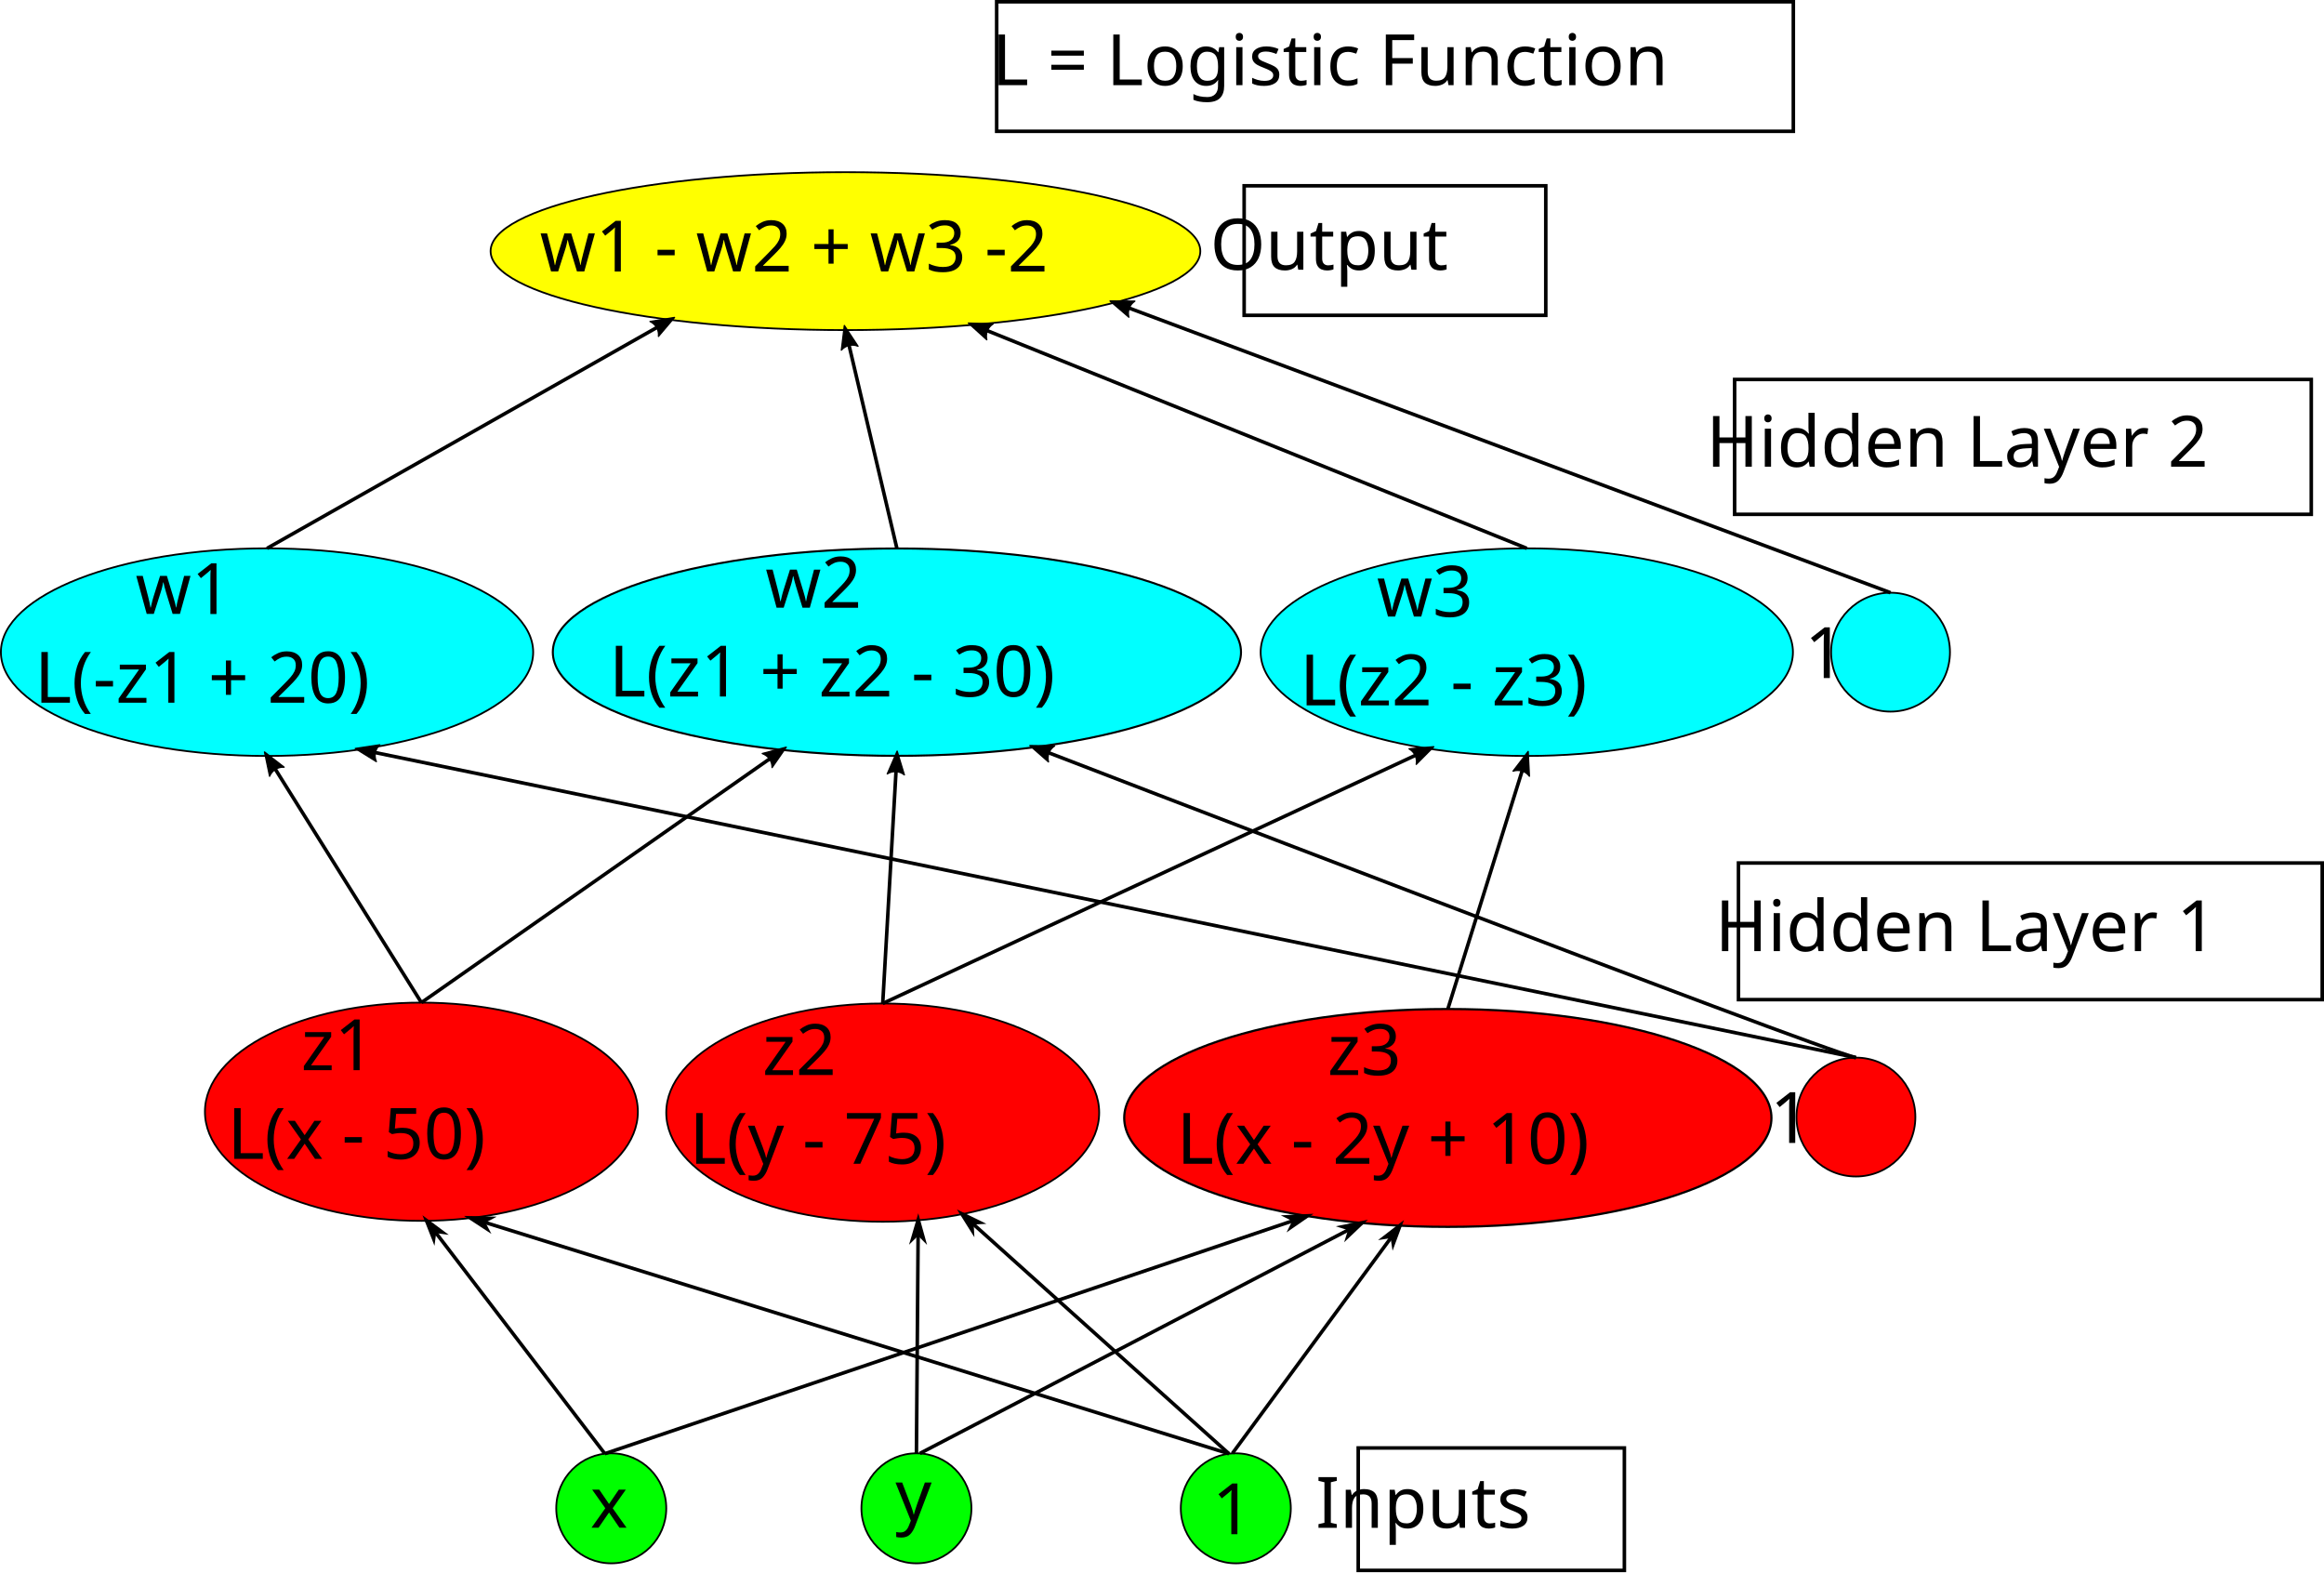
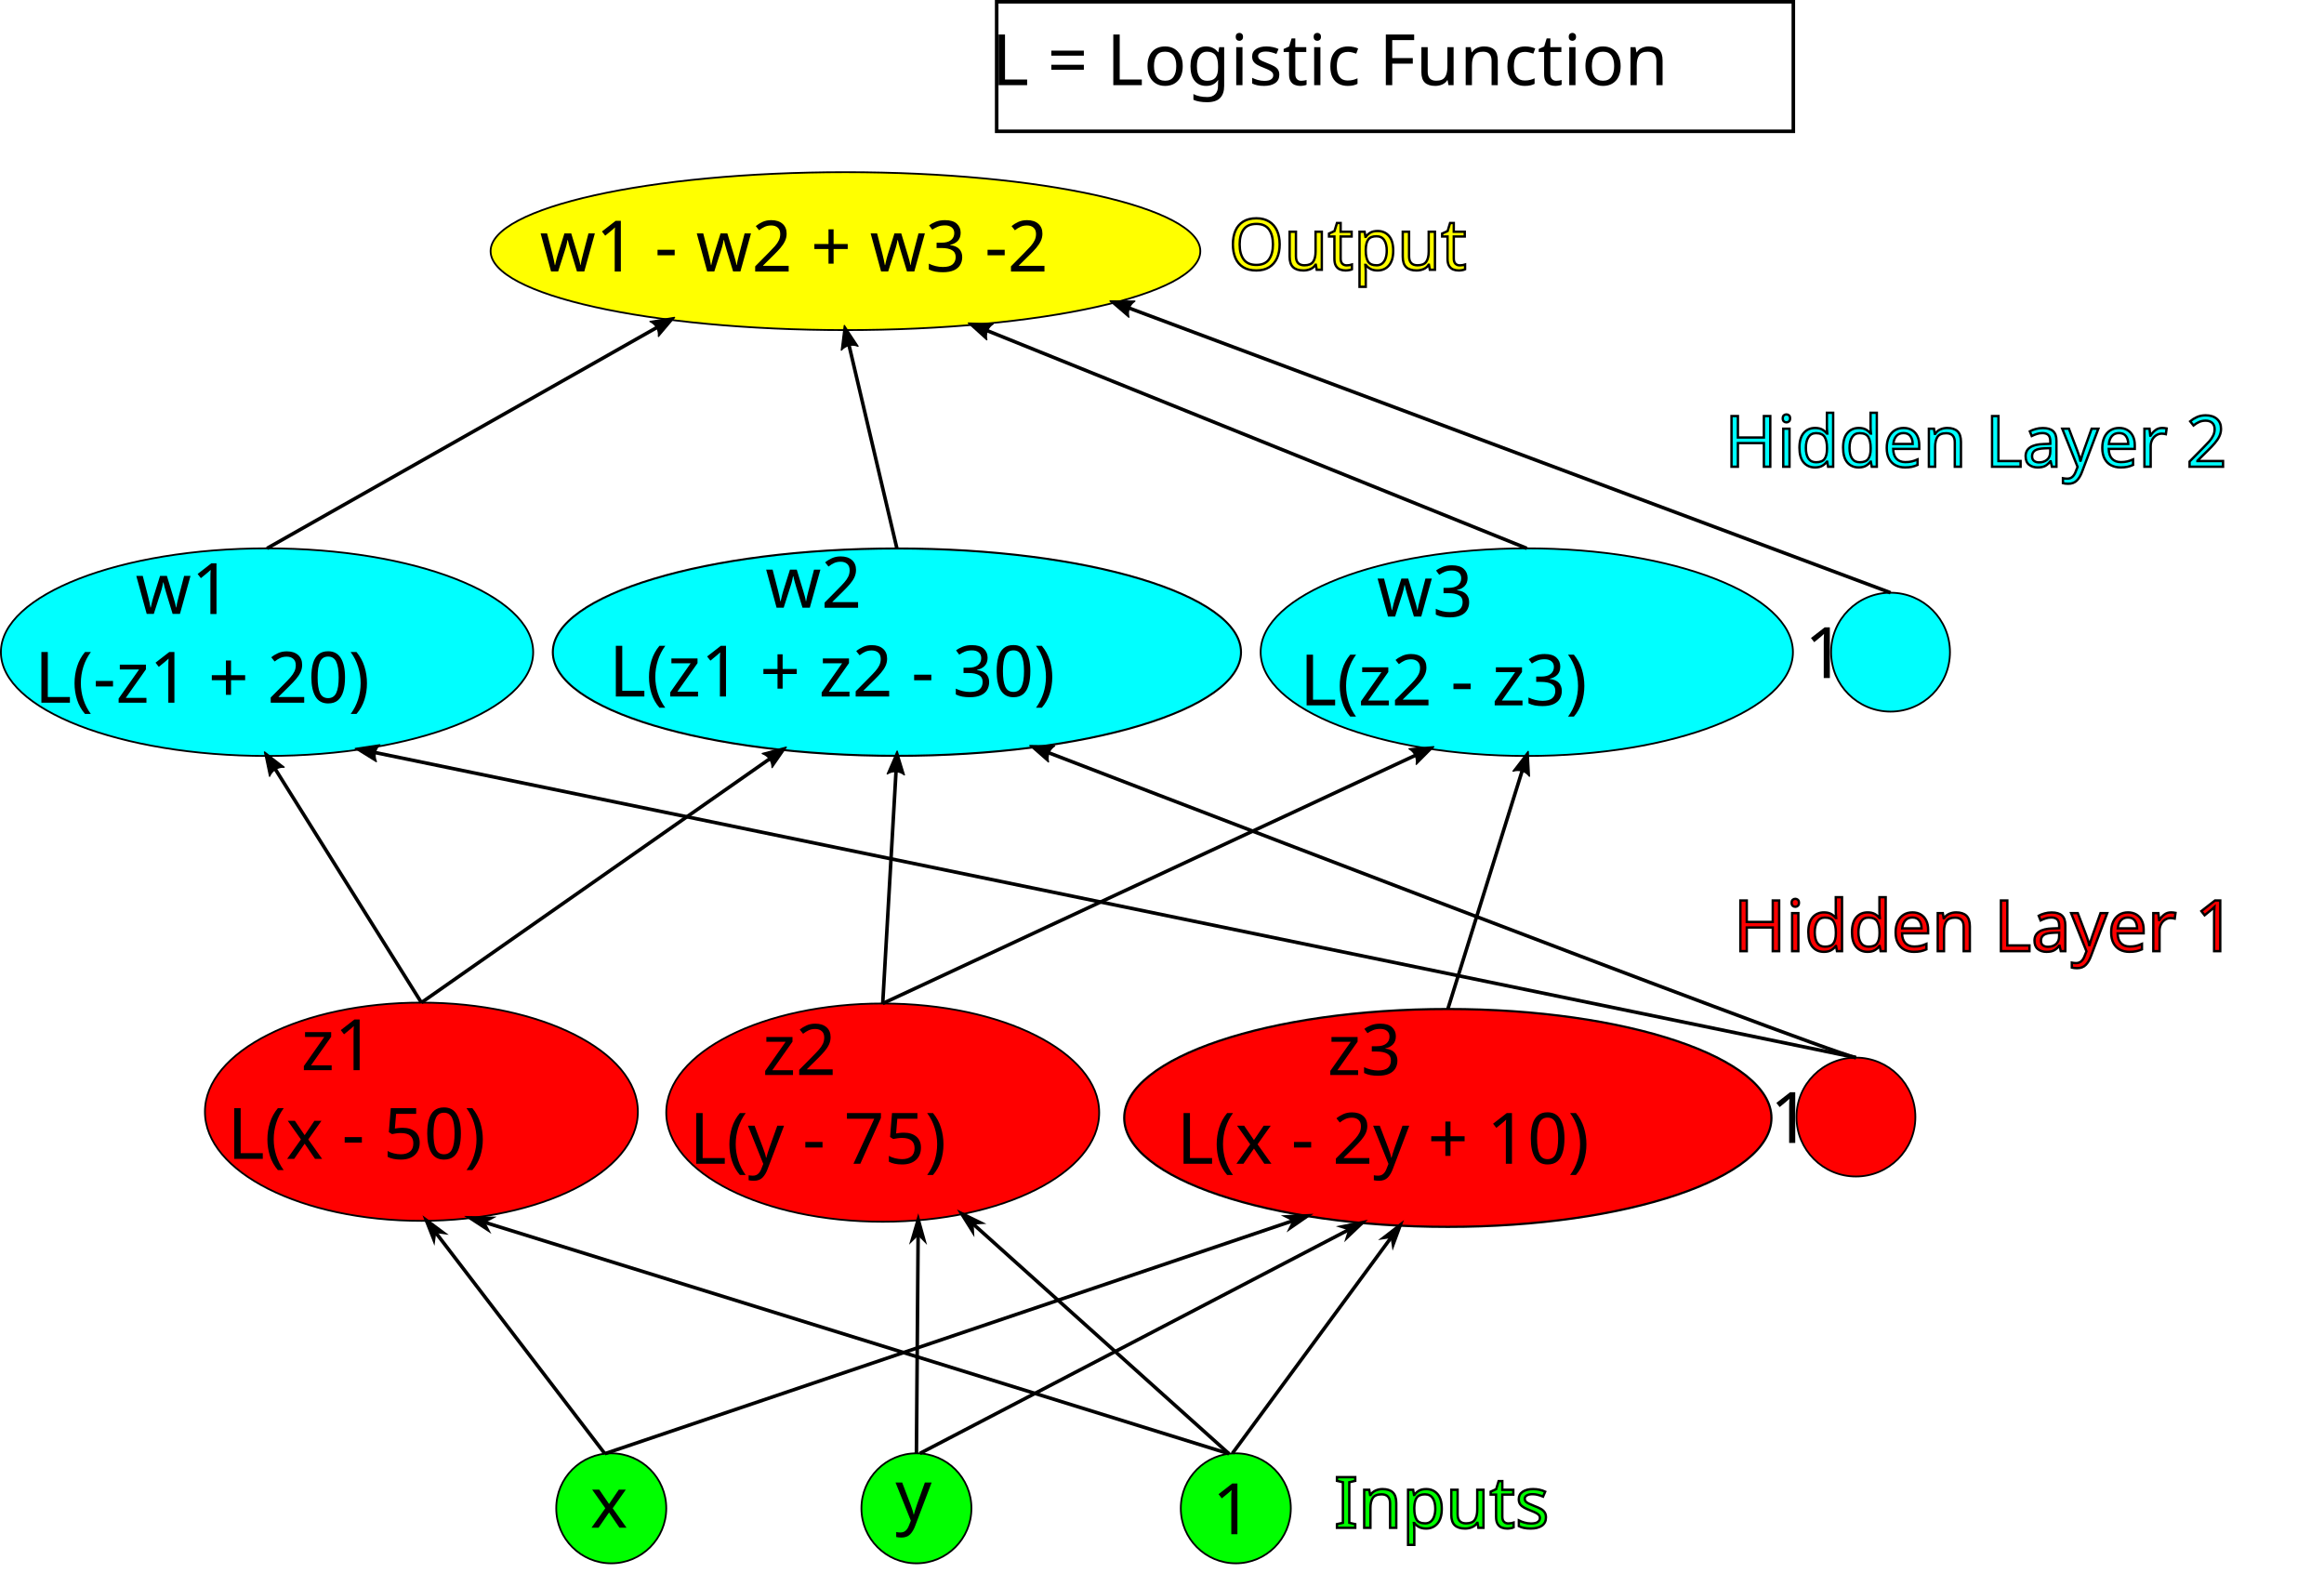
<svg xmlns="http://www.w3.org/2000/svg" width="277.242mm" height="187.538mm" viewBox="0 0 982.354 664.506" id="svg2" version="1.1">
  <defs id="defs4">
    <marker style="overflow:visible" id="marker4648" refX="0" refY="0" orient="auto">
      <path transform="scale(-0.6,-0.6)" d="M 8.719,4.034 -2.207,0.016 8.719,-4.002 c -1.745,2.372 -1.735,5.617 -6e-7,8.035 z" style="fill:#000000;fill-opacity:1;fill-rule:evenodd;stroke:#000000;stroke-width:0.625;stroke-linejoin:round;stroke-opacity:1" id="path4650" />
    </marker>
    <marker style="overflow:visible" id="marker4644" refX="0" refY="0" orient="auto">
      <path transform="scale(-0.6,-0.6)" d="M 8.719,4.034 -2.207,0.016 8.719,-4.002 c -1.745,2.372 -1.735,5.617 -6e-7,8.035 z" style="fill:#000000;fill-opacity:1;fill-rule:evenodd;stroke:#000000;stroke-width:0.625;stroke-linejoin:round;stroke-opacity:1" id="path4646" />
    </marker>
    <marker style="overflow:visible" id="marker4640" refX="0" refY="0" orient="auto">
      <path transform="scale(-0.6,-0.6)" d="M 8.719,4.034 -2.207,0.016 8.719,-4.002 c -1.745,2.372 -1.735,5.617 -6e-7,8.035 z" style="fill:#000000;fill-opacity:1;fill-rule:evenodd;stroke:#000000;stroke-width:0.625;stroke-linejoin:round;stroke-opacity:1" id="path4642" />
    </marker>
    <marker orient="auto" refY="0" refX="0" id="marker4636" style="overflow:visible">
      <path id="path4638" style="fill:#000000;fill-opacity:1;fill-rule:evenodd;stroke:#000000;stroke-width:0.625;stroke-linejoin:round;stroke-opacity:1" d="M 8.719,4.034 -2.207,0.016 8.719,-4.002 c -1.745,2.372 -1.735,5.617 -6e-7,8.035 z" transform="scale(-0.6,-0.6)" />
    </marker>
    <marker style="overflow:visible" id="marker4624" refX="0" refY="0" orient="auto">
      <path transform="scale(-0.6,-0.6)" d="M 8.719,4.034 -2.207,0.016 8.719,-4.002 c -1.745,2.372 -1.735,5.617 -6e-7,8.035 z" style="fill:#000000;fill-opacity:1;fill-rule:evenodd;stroke:#000000;stroke-width:0.625;stroke-linejoin:round;stroke-opacity:1" id="path4626" />
    </marker>
    <marker style="overflow:visible" id="marker4620" refX="0" refY="0" orient="auto">
      <path transform="scale(-0.6,-0.6)" d="M 8.719,4.034 -2.207,0.016 8.719,-4.002 c -1.745,2.372 -1.735,5.617 -6e-7,8.035 z" style="fill:#000000;fill-opacity:1;fill-rule:evenodd;stroke:#000000;stroke-width:0.625;stroke-linejoin:round;stroke-opacity:1" id="path4622" />
    </marker>
    <marker style="overflow:visible" id="marker4616" refX="0" refY="0" orient="auto">
      <path transform="scale(-0.6,-0.6)" d="M 8.719,4.034 -2.207,0.016 8.719,-4.002 c -1.745,2.372 -1.735,5.617 -6e-7,8.035 z" style="fill:#000000;fill-opacity:1;fill-rule:evenodd;stroke:#000000;stroke-width:0.625;stroke-linejoin:round;stroke-opacity:1" id="path4618" />
    </marker>
    <marker style="overflow:visible" id="marker4612" refX="0" refY="0" orient="auto">
      <path transform="scale(-0.6,-0.6)" d="M 8.719,4.034 -2.207,0.016 8.719,-4.002 c -1.745,2.372 -1.735,5.617 -6e-7,8.035 z" style="fill:#000000;fill-opacity:1;fill-rule:evenodd;stroke:#000000;stroke-width:0.625;stroke-linejoin:round;stroke-opacity:1" id="path4614" />
    </marker>
    <marker style="overflow:visible" id="marker4608" refX="0" refY="0" orient="auto">
      <path transform="scale(-0.6,-0.6)" d="M 8.719,4.034 -2.207,0.016 8.719,-4.002 c -1.745,2.372 -1.735,5.617 -6e-7,8.035 z" style="fill:#000000;fill-opacity:1;fill-rule:evenodd;stroke:#000000;stroke-width:0.625;stroke-linejoin:round;stroke-opacity:1" id="path4610" />
    </marker>
    <marker style="overflow:visible" id="marker4604" refX="0" refY="0" orient="auto">
      <path transform="scale(-0.6,-0.6)" d="M 8.719,4.034 -2.207,0.016 8.719,-4.002 c -1.745,2.372 -1.735,5.617 -6e-7,8.035 z" style="fill:#000000;fill-opacity:1;fill-rule:evenodd;stroke:#000000;stroke-width:0.625;stroke-linejoin:round;stroke-opacity:1" id="path4606" />
    </marker>
    <marker orient="auto" refY="0" refX="0" id="Arrow2Mend" style="overflow:visible">
      <path id="path4333" style="fill:#000000;fill-opacity:1;fill-rule:evenodd;stroke:#000000;stroke-width:0.625;stroke-linejoin:round;stroke-opacity:1" d="M 8.719,4.034 -2.207,0.016 8.719,-4.002 c -1.745,2.372 -1.735,5.617 -6e-7,8.035 z" transform="scale(-0.6,-0.6)" />
    </marker>
    <marker style="overflow:visible" id="marker4584" refX="0" refY="0" orient="auto">
      <path transform="matrix(-0.4,0,0,-0.4,-4,0)" style="fill:#000000;fill-opacity:1;fill-rule:evenodd;stroke:#000000;stroke-width:1pt;stroke-opacity:1" d="M 0,0 5,-5 -12.5,0 5,5 0,0 Z" id="path4586" />
    </marker>
    <marker style="overflow:visible" id="marker4580" refX="0" refY="0" orient="auto">
      <path transform="matrix(-0.4,0,0,-0.4,-4,0)" style="fill:#000000;fill-opacity:1;fill-rule:evenodd;stroke:#000000;stroke-width:1pt;stroke-opacity:1" d="M 0,0 5,-5 -12.5,0 5,5 0,0 Z" id="path4582" />
    </marker>
    <marker style="overflow:visible" id="marker4576" refX="0" refY="0" orient="auto">
      <path transform="matrix(-0.4,0,0,-0.4,-4,0)" style="fill:#000000;fill-opacity:1;fill-rule:evenodd;stroke:#000000;stroke-width:1pt;stroke-opacity:1" d="M 0,0 5,-5 -12.5,0 5,5 0,0 Z" id="path4578" />
    </marker>
    <marker style="overflow:visible" id="marker4572" refX="0" refY="0" orient="auto">
      <path transform="matrix(-0.4,0,0,-0.4,-4,0)" style="fill:#000000;fill-opacity:1;fill-rule:evenodd;stroke:#000000;stroke-width:1pt;stroke-opacity:1" d="M 0,0 5,-5 -12.5,0 5,5 0,0 Z" id="path4574" />
    </marker>
    <marker style="overflow:visible" id="marker4568" refX="0" refY="0" orient="auto">
      <path transform="matrix(-0.4,0,0,-0.4,-4,0)" style="fill:#000000;fill-opacity:1;fill-rule:evenodd;stroke:#000000;stroke-width:1pt;stroke-opacity:1" d="M 0,0 5,-5 -12.5,0 5,5 0,0 Z" id="path4570" />
    </marker>
    <marker style="overflow:visible" id="marker4564" refX="0" refY="0" orient="auto">
      <path transform="matrix(-0.4,0,0,-0.4,-4,0)" style="fill:#000000;fill-opacity:1;fill-rule:evenodd;stroke:#000000;stroke-width:1pt;stroke-opacity:1" d="M 0,0 5,-5 -12.5,0 5,5 0,0 Z" id="path4566" />
    </marker>
    <marker orient="auto" refY="0" refX="0" id="Arrow1Mend" style="overflow:visible">
      <path id="path4315" d="M 0,0 5,-5 -12.5,0 5,5 0,0 Z" style="fill:#000000;fill-opacity:1;fill-rule:evenodd;stroke:#000000;stroke-width:1pt;stroke-opacity:1" transform="matrix(-0.4,0,0,-0.4,-4,0)" />
    </marker>
  </defs>
  <g id="layer1" transform="translate(58.77441,-144.0878)">
    <g id="g4173" transform="matrix(0.75,0,0,0.75,71.35059,353.0852)">
      <circle r="31" cy="571.362" cx="171" id="path4150" style="color:#000000;clip-rule:nonzero;display:inline;overflow:visible;visibility:visible;opacity:1;isolation:auto;mix-blend-mode:normal;color-interpolation:sRGB;color-interpolation-filters:linearRGB;solid-color:#000000;solid-opacity:1;fill:#00ff00;fill-opacity:1;fill-rule:nonzero;stroke:#000000;stroke-width:1px;stroke-linecap:butt;stroke-linejoin:miter;stroke-miterlimit:4;stroke-dasharray:none;stroke-dashoffset:0;stroke-opacity:1;color-rendering:auto;image-rendering:auto;shape-rendering:auto;text-rendering:auto;enable-background:accumulate" />
      <text id="text4138" y="582.27" x="159.164" style="font-style:normal;font-weight:normal;font-size:40px;line-height:125%;font-family:sans-serif;letter-spacing:0px;word-spacing:0px;fill:#000000;fill-opacity:1;stroke:none;stroke-width:1px;stroke-linecap:butt;stroke-linejoin:miter;stroke-opacity:1" xml:space="preserve">
        <tspan y="582.27" x="159.164" id="tspan4140">x</tspan>
      </text>
    </g>
    <g id="g4178" transform="matrix(0.75,0,0,0.75,27.10059,435.5852)">
      <circle r="31" cy="461.362" cx="402" id="path4150-9" style="color:#000000;clip-rule:nonzero;display:inline;overflow:visible;visibility:visible;opacity:1;isolation:auto;mix-blend-mode:normal;color-interpolation:sRGB;color-interpolation-filters:linearRGB;solid-color:#000000;solid-opacity:1;fill:#00ff00;fill-opacity:1;fill-rule:nonzero;stroke:#000000;stroke-width:1px;stroke-linecap:butt;stroke-linejoin:miter;stroke-miterlimit:4;stroke-dasharray:none;stroke-dashoffset:0;stroke-opacity:1;color-rendering:auto;image-rendering:auto;shape-rendering:auto;text-rendering:auto;enable-background:accumulate" />
      <text id="text4142" y="468.247" x="390.164" style="font-style:normal;font-weight:normal;font-size:40px;line-height:125%;font-family:sans-serif;letter-spacing:0px;word-spacing:0px;fill:#000000;fill-opacity:1;stroke:none;stroke-width:1px;stroke-linecap:butt;stroke-linejoin:miter;stroke-opacity:1" xml:space="preserve">
        <tspan y="468.247" x="390.164" id="tspan4144">y</tspan>
      </text>
    </g>
    <g id="g4183" transform="matrix(0.75,0,0,0.75,74.35059,435.5852)">
      <circle r="31" cy="461.362" cx="519" id="path4150-6" style="color:#000000;clip-rule:nonzero;display:inline;overflow:visible;visibility:visible;opacity:1;isolation:auto;mix-blend-mode:normal;color-interpolation:sRGB;color-interpolation-filters:linearRGB;solid-color:#000000;solid-opacity:1;fill:#00ff00;fill-opacity:1;fill-rule:nonzero;stroke:#000000;stroke-width:1px;stroke-linecap:butt;stroke-linejoin:miter;stroke-miterlimit:4;stroke-dasharray:none;stroke-dashoffset:0;stroke-opacity:1;color-rendering:auto;image-rendering:auto;shape-rendering:auto;text-rendering:auto;enable-background:accumulate" />
      <text id="text4146" y="475.952" x="505.699" style="font-style:normal;font-weight:normal;font-size:40px;line-height:125%;font-family:sans-serif;letter-spacing:0px;word-spacing:0px;fill:#000000;fill-opacity:1;stroke:none;stroke-width:1px;stroke-linecap:butt;stroke-linejoin:miter;stroke-opacity:1" xml:space="preserve">
        <tspan y="475.952" x="505.699" id="tspan4148">1</tspan>
      </text>
    </g>
    <g id="g4276" transform="matrix(0.75,0,0,0.75,108.1006,119.0852)">
      <ellipse ry="61.498" rx="121.998" cy="659.862" cx="15" id="path4243" style="color:#000000;clip-rule:nonzero;display:inline;overflow:visible;visibility:visible;opacity:1;isolation:auto;mix-blend-mode:normal;color-interpolation:sRGB;color-interpolation-filters:linearRGB;solid-color:#000000;solid-opacity:1;fill:#ff0000;fill-opacity:1;fill-rule:nonzero;stroke:#000000;stroke-width:1.004px;stroke-linecap:butt;stroke-linejoin:miter;stroke-miterlimit:4;stroke-dasharray:none;stroke-dashoffset:0;stroke-opacity:1;color-rendering:auto;image-rendering:auto;shape-rendering:auto;text-rendering:auto;enable-background:accumulate" />
      <text id="text4200" y="636.429" x="14.834" style="font-style:normal;font-weight:normal;font-size:40px;line-height:125%;font-family:sans-serif;text-align:center;letter-spacing:0px;word-spacing:0px;text-anchor:middle;fill:#000000;fill-opacity:1;stroke:none;stroke-width:1px;stroke-linecap:butt;stroke-linejoin:miter;stroke-opacity:1" xml:space="preserve">
        <tspan id="tspan4204" y="636.429" x="14.834">z1</tspan>
        <tspan id="tspan4208" y="686.429" x="14.834">L(x - 50)</tspan>
      </text>
    </g>
    <g id="g4302" transform="matrix(0.75,0,0,0.75,108.1006,119.0852)">
      <ellipse ry="61.498" rx="121.998" cy="660.362" cx="275" id="path4243-6" style="color:#000000;clip-rule:nonzero;display:inline;overflow:visible;visibility:visible;opacity:1;isolation:auto;mix-blend-mode:normal;color-interpolation:sRGB;color-interpolation-filters:linearRGB;solid-color:#000000;solid-opacity:1;fill:#ff0000;fill-opacity:1;fill-rule:nonzero;stroke:#000000;stroke-width:1.004px;stroke-linecap:butt;stroke-linejoin:miter;stroke-miterlimit:4;stroke-dasharray:none;stroke-dashoffset:0;stroke-opacity:1;color-rendering:auto;image-rendering:auto;shape-rendering:auto;text-rendering:auto;enable-background:accumulate" />
      <text id="text4231" y="639.183" x="274.834" style="font-style:normal;font-weight:normal;font-size:40px;line-height:125%;font-family:sans-serif;text-align:center;letter-spacing:0px;word-spacing:0px;text-anchor:middle;fill:#000000;fill-opacity:1;stroke:none;stroke-width:1px;stroke-linecap:butt;stroke-linejoin:miter;stroke-opacity:1" xml:space="preserve">
        <tspan y="639.183" x="274.834" id="tspan4233">z2</tspan>
        <tspan id="tspan4235" y="689.183" x="274.834">L(y - 75)</tspan>
      </text>
    </g>
    <g id="g4308" transform="matrix(0.75,0,0,0.75,108.1006,119.0852)">
      <ellipse ry="61.387" rx="182.387" cy="663.362" cx="593.5" id="path4243-6-2" style="color:#000000;clip-rule:nonzero;display:inline;overflow:visible;visibility:visible;opacity:1;isolation:auto;mix-blend-mode:normal;color-interpolation:sRGB;color-interpolation-filters:linearRGB;solid-color:#000000;solid-opacity:1;fill:#ff0000;fill-opacity:1;fill-rule:nonzero;stroke:#000000;stroke-width:1.227px;stroke-linecap:butt;stroke-linejoin:miter;stroke-miterlimit:4;stroke-dasharray:none;stroke-dashoffset:0;stroke-opacity:1;color-rendering:auto;image-rendering:auto;shape-rendering:auto;text-rendering:auto;enable-background:accumulate" />
      <text id="text4237" y="639.183" x="593.334" style="font-style:normal;font-weight:normal;font-size:40px;line-height:125%;font-family:sans-serif;text-align:center;letter-spacing:0px;word-spacing:0px;text-anchor:middle;fill:#000000;fill-opacity:1;stroke:none;stroke-width:1px;stroke-linecap:butt;stroke-linejoin:miter;stroke-opacity:1" xml:space="preserve">
        <tspan y="639.183" x="593.334" id="tspan4239">z3</tspan>
        <tspan id="tspan4241" y="689.183" x="593.334">L(x - 2y + 10)</tspan>
      </text>
    </g>
    <g id="g4243" transform="matrix(0.75,0,0,0.75,156.1006,95.83518)">
      <ellipse ry="58.5" rx="150" cy="431.862" cx="-136" id="path4208" style="color:#000000;clip-rule:nonzero;display:inline;overflow:visible;visibility:visible;opacity:1;isolation:auto;mix-blend-mode:normal;color-interpolation:sRGB;color-interpolation-filters:linearRGB;solid-color:#000000;solid-opacity:1;fill:#00ffff;fill-opacity:1;fill-rule:nonzero;stroke:#000000;stroke-width:1px;stroke-linecap:butt;stroke-linejoin:miter;stroke-miterlimit:4;stroke-dasharray:none;stroke-dashoffset:0;stroke-opacity:1;color-rendering:auto;image-rendering:auto;shape-rendering:auto;text-rendering:auto;enable-background:accumulate" />
      <text id="text4314" y="410.362" x="-136.166" style="font-style:normal;font-weight:normal;font-size:40px;line-height:125%;font-family:sans-serif;text-align:center;letter-spacing:0px;word-spacing:0px;text-anchor:middle;fill:#000000;fill-opacity:1;stroke:none;stroke-width:1px;stroke-linecap:butt;stroke-linejoin:miter;stroke-opacity:1" xml:space="preserve">
        <tspan y="410.362" x="-136.166" id="tspan4316">w1</tspan>
        <tspan id="tspan4318" y="460.362" x="-136.166">L(-z1 + 20)</tspan>
      </text>
    </g>
    <g id="g4249" transform="matrix(0.75,0,0,0.75,156.1006,95.46021)">
      <ellipse ry="58.432" rx="193.932" cy="432.362" cx="219" id="path4208-6" style="color:#000000;clip-rule:nonzero;display:inline;overflow:visible;visibility:visible;opacity:1;isolation:auto;mix-blend-mode:normal;color-interpolation:sRGB;color-interpolation-filters:linearRGB;solid-color:#000000;solid-opacity:1;fill:#00ffff;fill-opacity:1;fill-rule:nonzero;stroke:#000000;stroke-width:1.136px;stroke-linecap:butt;stroke-linejoin:miter;stroke-miterlimit:4;stroke-dasharray:none;stroke-dashoffset:0;stroke-opacity:1;color-rendering:auto;image-rendering:auto;shape-rendering:auto;text-rendering:auto;enable-background:accumulate" />
      <text id="text4320" y="407.362" x="218.834" style="font-style:normal;font-weight:normal;font-size:40px;line-height:125%;font-family:sans-serif;text-align:center;letter-spacing:0px;word-spacing:0px;text-anchor:middle;fill:#000000;fill-opacity:1;stroke:none;stroke-width:1px;stroke-linecap:butt;stroke-linejoin:miter;stroke-opacity:1" xml:space="preserve">
        <tspan y="407.362" x="218.834" id="tspan4322">w2</tspan>
        <tspan id="tspan4324" y="457.362" x="218.834">L(z1 + z2 - 30)</tspan>
      </text>
    </g>
    <g id="g4334" transform="matrix(0.75,0,0,0.75,47.35059,112.3352)">
      <circle r="33.5" cy="671.862" cx="904.5" id="path4332" style="color:#000000;clip-rule:nonzero;display:inline;overflow:visible;visibility:visible;opacity:1;isolation:auto;mix-blend-mode:normal;color-interpolation:sRGB;color-interpolation-filters:linearRGB;solid-color:#000000;solid-opacity:1;fill:#ff0000;fill-opacity:1;fill-rule:nonzero;stroke:#000000;stroke-width:1px;stroke-linecap:butt;stroke-linejoin:miter;stroke-miterlimit:4;stroke-dasharray:none;stroke-dashoffset:0;stroke-opacity:1;color-rendering:auto;image-rendering:auto;shape-rendering:auto;text-rendering:auto;enable-background:accumulate" />
      <text id="text4326" y="686.452" x="903.934" style="font-style:normal;font-weight:normal;font-size:40px;line-height:125%;font-family:sans-serif;text-align:center;letter-spacing:0px;word-spacing:0px;text-anchor:middle;fill:#000000;fill-opacity:1;stroke:none;stroke-width:1px;stroke-linecap:butt;stroke-linejoin:miter;stroke-opacity:1" xml:space="preserve">
        <tspan y="686.452" x="903.934" id="tspan4328">1</tspan>
      </text>
    </g>
    <g id="g4260" transform="matrix(0.75,0,0,0.75,156.1006,111.9602)">
      <ellipse ry="58.5" rx="150" cy="410.362" cx="574" id="path4208-0" style="color:#000000;clip-rule:nonzero;display:inline;overflow:visible;visibility:visible;opacity:1;isolation:auto;mix-blend-mode:normal;color-interpolation:sRGB;color-interpolation-filters:linearRGB;solid-color:#000000;solid-opacity:1;fill:#00ffff;fill-opacity:1;fill-rule:nonzero;stroke:#000000;stroke-width:1px;stroke-linecap:butt;stroke-linejoin:miter;stroke-miterlimit:4;stroke-dasharray:none;stroke-dashoffset:0;stroke-opacity:1;color-rendering:auto;image-rendering:auto;shape-rendering:auto;text-rendering:auto;enable-background:accumulate" />
      <g id="g4255">
        <text xml:space="preserve" style="font-style:normal;font-weight:normal;font-size:40px;line-height:125%;font-family:sans-serif;text-align:center;letter-spacing:0px;word-spacing:0px;text-anchor:middle;fill:#000000;fill-opacity:1;stroke:none;stroke-width:1px;stroke-linecap:butt;stroke-linejoin:miter;stroke-opacity:1" x="573.834" y="390.362" id="text4178">
          <tspan id="tspan4180" x="573.834" y="390.362">w3</tspan>
          <tspan x="573.834" y="440.362" id="tspan4182">L(z2 - z3)</tspan>
        </text>
      </g>
    </g>
    <g id="g4267" transform="matrix(0.75,0,0,0.75,145.6006,99.96018)">
      <circle r="33.5" cy="426.362" cx="793" id="path4332-4" style="color:#000000;clip-rule:nonzero;display:inline;overflow:visible;visibility:visible;opacity:1;isolation:auto;mix-blend-mode:normal;color-interpolation:sRGB;color-interpolation-filters:linearRGB;solid-color:#000000;solid-opacity:1;fill:#00ffff;fill-opacity:1;fill-rule:nonzero;stroke:#000000;stroke-width:1px;stroke-linecap:butt;stroke-linejoin:miter;stroke-miterlimit:4;stroke-dasharray:none;stroke-dashoffset:0;stroke-opacity:1;color-rendering:auto;image-rendering:auto;shape-rendering:auto;text-rendering:auto;enable-background:accumulate" />
      <text id="text4326-6" y="440.952" x="792.434" style="font-style:normal;font-weight:normal;font-size:40px;line-height:125%;font-family:sans-serif;text-align:center;letter-spacing:0px;word-spacing:0px;text-anchor:middle;fill:#000000;fill-opacity:1;stroke:none;stroke-width:1px;stroke-linecap:butt;stroke-linejoin:miter;stroke-opacity:1" xml:space="preserve">
        <tspan y="440.952" x="792.434" id="tspan4328-6">1</tspan>
      </text>
    </g>
    <ellipse style="color:#000000;clip-rule:nonzero;display:inline;overflow:visible;visibility:visible;opacity:1;isolation:auto;mix-blend-mode:normal;color-interpolation:sRGB;color-interpolation-filters:linearRGB;solid-color:#000000;solid-opacity:1;fill:#ffff00;fill-opacity:1;fill-rule:nonzero;stroke:#000000;stroke-width:0.75px;stroke-linecap:butt;stroke-linejoin:miter;stroke-miterlimit:4;stroke-dasharray:none;stroke-dashoffset:0;stroke-opacity:1;color-rendering:auto;image-rendering:auto;shape-rendering:auto;text-rendering:auto;enable-background:accumulate" id="path4286" cx="298.601" cy="250.232" rx="150" ry="33.375" />
    <text xml:space="preserve" style="font-style:normal;font-weight:normal;font-size:30px;line-height:125%;font-family:sans-serif;text-align:center;letter-spacing:0px;word-spacing:0px;text-anchor:middle;fill:#000000;fill-opacity:1;stroke:none;stroke-width:2;stroke-linecap:butt;stroke-linejoin:miter;stroke-miterlimit:4;stroke-dasharray:none;stroke-opacity:1" x="296.351" y="258.857" id="text4282">
      <tspan id="tspan4284" x="296.351" y="258.857">w1 - w2 + w3 -2</tspan>
    </text>
    <path style="fill:none;fill-rule:evenodd;stroke:#000000;stroke-width:1.5;stroke-linecap:butt;stroke-linejoin:miter;stroke-miterlimit:4;stroke-dasharray:none;stroke-opacity:1;marker-end:url(#marker4580)" d="M 196.884,758.516 121.6,660.091" id="path4288" />
    <path style="fill:none;fill-rule:evenodd;stroke:#000000;stroke-width:1.5;stroke-linecap:butt;stroke-linejoin:miter;stroke-miterlimit:4;stroke-dasharray:none;stroke-opacity:1;marker-end:url(#marker4576)" d="M 460.717,758.536 140.167,658.896" id="path4290" />
    <path style="fill:none;fill-rule:evenodd;stroke:#000000;stroke-width:1.5;stroke-linecap:butt;stroke-linejoin:miter;stroke-miterlimit:4;stroke-dasharray:none;stroke-opacity:1;marker-end:url(#marker4572)" d="m 328.601,758.357 0.76,-98.501" id="path4292" />
    <path style="fill:none;fill-rule:evenodd;stroke:#000000;stroke-width:1.5;stroke-linecap:butt;stroke-linejoin:miter;stroke-miterlimit:4;stroke-dasharray:none;stroke-opacity:1;marker-end:url(#marker4568)" d="M 460.717,758.536 347.929,657.262" id="path4294" />
    <path style="fill:none;fill-rule:evenodd;stroke:#000000;stroke-width:1.5;stroke-linecap:butt;stroke-linejoin:miter;stroke-miterlimit:4;stroke-dasharray:none;stroke-opacity:1;marker-end:url(#marker4564)" d="M 196.884,758.516 493.661,658.053" id="path4296" />
    <path style="fill:none;fill-rule:evenodd;stroke:#000000;stroke-width:1.5;stroke-linecap:butt;stroke-linejoin:miter;stroke-miterlimit:4;stroke-dasharray:none;stroke-opacity:1;marker-end:url(#Arrow1Mend)" d="M 330.051,758.402 516.838,660.988" id="path4298" />
    <path style="fill:none;fill-rule:evenodd;stroke:#000000;stroke-width:1.5;stroke-linecap:butt;stroke-linejoin:miter;stroke-miterlimit:4;stroke-dasharray:none;stroke-opacity:1;marker-end:url(#marker4584)" d="m 462.15,758.402 70.789,-96.264" id="path4300" />
    <path style="fill:none;fill-rule:evenodd;stroke:#000000;stroke-width:1.5;stroke-linecap:butt;stroke-linejoin:miter;stroke-miterlimit:4;stroke-dasharray:none;stroke-opacity:1;marker-end:url(#marker4620)" d="M 119.351,567.858 54.101,463.607" id="path4588" />
    <path style="fill:none;fill-rule:evenodd;stroke:#000000;stroke-width:1.5;stroke-linecap:butt;stroke-linejoin:miter;stroke-miterlimit:4;stroke-dasharray:none;stroke-opacity:1;marker-end:url(#marker4616)" d="M 725.726,591.107 93.354,460.849" id="path4590" />
    <path style="fill:none;fill-rule:evenodd;stroke:#000000;stroke-width:1.5;stroke-linecap:butt;stroke-linejoin:miter;stroke-miterlimit:4;stroke-dasharray:none;stroke-opacity:1;marker-end:url(#marker4612)" d="M 119.351,567.858 271.951,461.058" id="path4592" />
    <path style="fill:none;fill-rule:evenodd;stroke:#000000;stroke-width:1.5;stroke-linecap:butt;stroke-linejoin:miter;stroke-miterlimit:4;stroke-dasharray:none;stroke-opacity:1;marker-end:url(#marker4608)" d="m 314.351,568.233 6,-104.678" id="path4594" />
    <path style="fill:none;fill-rule:evenodd;stroke:#000000;stroke-width:1.5;stroke-linecap:butt;stroke-linejoin:miter;stroke-miterlimit:4;stroke-dasharray:none;stroke-opacity:1;marker-end:url(#marker4604)" d="M 725.726,591.107 C 710.955,588.064 378.403,459.914 378.403,459.914" id="path4596" />
    <path style="fill:none;fill-rule:evenodd;stroke:#000000;stroke-width:1.5;stroke-linecap:butt;stroke-linejoin:miter;stroke-miterlimit:4;stroke-dasharray:none;stroke-opacity:1;marker-end:url(#Arrow2Mend)" d="M 314.351,568.233 545.471,460.57" id="path4598" />
    <path style="fill:none;fill-rule:evenodd;stroke:#000000;stroke-width:1.5;stroke-linecap:butt;stroke-linejoin:miter;stroke-miterlimit:4;stroke-dasharray:none;stroke-opacity:1;marker-end:url(#marker4624)" d="m 553.226,570.567 33.375,-106.96" id="path4600" />
    <path style="fill:none;fill-rule:evenodd;stroke:#000000;stroke-width:1.5;stroke-linecap:butt;stroke-linejoin:miter;stroke-miterlimit:4;stroke-dasharray:none;stroke-opacity:1;marker-end:url(#marker4644)" d="M 54.101,375.857 224.615,279.265" id="path4628" />
    <path style="fill:none;fill-rule:evenodd;stroke:#000000;stroke-width:1.5;stroke-linecap:butt;stroke-linejoin:miter;stroke-miterlimit:4;stroke-dasharray:none;stroke-opacity:1;marker-end:url(#marker4640)" d="m 320.351,375.908 -21.75,-92.301" id="path4630" />
    <path style="fill:none;fill-rule:evenodd;stroke:#000000;stroke-width:1.5;stroke-linecap:butt;stroke-linejoin:miter;stroke-miterlimit:4;stroke-dasharray:none;stroke-opacity:1;marker-end:url(#marker4636)" d="M 586.601,375.857 352.411,281.385" id="path4632" />
    <path style="fill:none;fill-rule:evenodd;stroke:#000000;stroke-width:1.5;stroke-linecap:butt;stroke-linejoin:miter;stroke-miterlimit:4;stroke-dasharray:none;stroke-opacity:1;marker-end:url(#marker4648)" d="M 740.351,394.607 412.314,271.997" id="path4634" />
-     <g id="g4676" transform="matrix(0.75,0,0,0.75,108.1006,126.5852)">
-       <text id="text4652" y="884.362" x="616" style="font-style:normal;font-weight:normal;font-size:40px;line-height:125%;font-family:sans-serif;text-align:center;letter-spacing:0px;word-spacing:0px;text-anchor:middle;fill:#000000;fill-opacity:1;stroke:none;stroke-width:1px;stroke-linecap:butt;stroke-linejoin:miter;stroke-opacity:1" xml:space="preserve">
-         <tspan y="884.362" x="616" id="tspan4654">Inputs</tspan>
-       </text>
-       <rect y="839.345" x="543" height="69" width="150" id="rect4668" style="color:#000000;clip-rule:nonzero;display:inline;overflow:visible;visibility:visible;opacity:1;isolation:auto;mix-blend-mode:normal;color-interpolation:sRGB;color-interpolation-filters:linearRGB;solid-color:#000000;solid-opacity:1;fill:none;fill-opacity:1;fill-rule:nonzero;stroke:#000000;stroke-width:2;stroke-linecap:butt;stroke-linejoin:miter;stroke-miterlimit:4;stroke-dasharray:none;stroke-dashoffset:0;stroke-opacity:1;color-rendering:auto;image-rendering:auto;shape-rendering:auto;text-rendering:auto;enable-background:accumulate" />
-     </g>
-     <g id="g4681" transform="matrix(0.75,0,0,0.75,60.10059,107.8352)">
-       <text id="text4656" y="584.362" x="986" style="font-style:normal;font-weight:normal;font-size:40px;line-height:125%;font-family:sans-serif;text-align:center;letter-spacing:0px;word-spacing:0px;text-anchor:middle;fill:#000000;fill-opacity:1;stroke:none;stroke-width:1px;stroke-linecap:butt;stroke-linejoin:miter;stroke-opacity:1" xml:space="preserve">
-         <tspan y="584.362" x="986" id="tspan4658">Hidden Layer 1</tspan>
-       </text>
-       <rect y="534.69" x="821.305" height="77" width="329" id="rect4670" style="color:#000000;clip-rule:nonzero;display:inline;overflow:visible;visibility:visible;opacity:1;isolation:auto;mix-blend-mode:normal;color-interpolation:sRGB;color-interpolation-filters:linearRGB;solid-color:#000000;solid-opacity:1;fill:none;fill-opacity:1;fill-rule:nonzero;stroke:#000000;stroke-width:2;stroke-linecap:butt;stroke-linejoin:miter;stroke-miterlimit:4;stroke-dasharray:none;stroke-dashoffset:0;stroke-opacity:1;color-rendering:auto;image-rendering:auto;shape-rendering:auto;text-rendering:auto;enable-background:accumulate" />
-     </g>
-     <g id="g4686" transform="matrix(0.75,0,0,0.75,54.85059,100.3352)">
-       <text id="text4660" y="321.362" x="988" style="font-style:normal;font-weight:normal;font-size:40px;line-height:125%;font-family:sans-serif;text-align:center;letter-spacing:0px;word-spacing:0px;text-anchor:middle;fill:#000000;fill-opacity:1;stroke:none;stroke-width:1px;stroke-linecap:butt;stroke-linejoin:miter;stroke-opacity:1" xml:space="preserve">
-         <tspan y="321.362" x="988" id="tspan4662">Hidden Layer 2</tspan>
-       </text>
-       <rect y="272.19" x="826.135" height="76" width="325" id="rect4672" style="color:#000000;clip-rule:nonzero;display:inline;overflow:visible;visibility:visible;opacity:1;isolation:auto;mix-blend-mode:normal;color-interpolation:sRGB;color-interpolation-filters:linearRGB;solid-color:#000000;solid-opacity:1;fill:none;fill-opacity:1;fill-rule:nonzero;stroke:#000000;stroke-width:2;stroke-linecap:butt;stroke-linejoin:miter;stroke-miterlimit:4;stroke-dasharray:none;stroke-dashoffset:0;stroke-opacity:1;color-rendering:auto;image-rendering:auto;shape-rendering:auto;text-rendering:auto;enable-background:accumulate" />
-     </g>
-     <g id="g4691" transform="matrix(0.75,0,0,0.75,110.3506,130.3352)">
-       <text id="text4664" y="170.362" x="560" style="font-style:normal;font-weight:normal;font-size:40px;line-height:125%;font-family:sans-serif;text-align:center;letter-spacing:0px;word-spacing:0px;text-anchor:middle;fill:#000000;fill-opacity:1;stroke:none;stroke-width:1px;stroke-linecap:butt;stroke-linejoin:miter;stroke-opacity:1" xml:space="preserve">
-         <tspan y="170.362" x="560" id="tspan4666">Output</tspan>
-       </text>
-       <rect y="123.042" x="475.703" height="73" width="170" id="rect4674" style="color:#000000;clip-rule:nonzero;display:inline;overflow:visible;visibility:visible;opacity:1;isolation:auto;mix-blend-mode:normal;color-interpolation:sRGB;color-interpolation-filters:linearRGB;solid-color:#000000;solid-opacity:1;fill:none;fill-opacity:1;fill-rule:nonzero;stroke:#000000;stroke-width:2;stroke-linecap:butt;stroke-linejoin:miter;stroke-miterlimit:4;stroke-dasharray:none;stroke-dashoffset:0;stroke-opacity:1;color-rendering:auto;image-rendering:auto;shape-rendering:auto;text-rendering:auto;enable-background:accumulate" />
-     </g>
+     <text xml:space="preserve" style="font-style:normal;font-weight:normal;font-size:30px;line-height:125%;font-family:sans-serif;text-align:center;letter-spacing:0px;word-spacing:0px;text-anchor:middle;fill:#00ff00;fill-opacity:1;stroke:#000000;stroke-width:1px;stroke-linecap:butt;stroke-linejoin:miter;stroke-opacity:1;" x="570.101" y="789.857" id="text4652">
+       <tspan id="tspan4654" x="570.101" y="789.857">Inputs</tspan>
+     </text>
+     <text xml:space="preserve" style="font-style:normal;font-weight:normal;font-size:30px;line-height:125%;font-family:sans-serif;text-align:center;letter-spacing:0px;word-spacing:0px;text-anchor:middle;fill:#ff0000;fill-opacity:1;stroke:#000000;stroke-width:1px;stroke-linecap:butt;stroke-linejoin:miter;stroke-opacity:1;" x="799.601" y="546.107" id="text4656">
+       <tspan id="tspan4658" x="799.601" y="546.107">Hidden Layer 1</tspan>
+     </text>
+     <text xml:space="preserve" style="font-style:normal;font-weight:normal;font-size:30px;line-height:125%;font-family:sans-serif;text-align:center;letter-spacing:0px;word-spacing:0px;text-anchor:middle;fill:#00ffff;fill-opacity:1;stroke:#000000;stroke-width:1px;stroke-linecap:butt;stroke-linejoin:miter;stroke-opacity:1;" x="795.851" y="341.357" id="text4660">
+       <tspan id="tspan4662" x="795.851" y="341.357">Hidden Layer 2</tspan>
+     </text>
+     <text xml:space="preserve" style="font-style:normal;font-weight:normal;font-size:30px;line-height:125%;font-family:sans-serif;text-align:center;letter-spacing:0px;word-spacing:0px;text-anchor:middle;fill:#ffff00;fill-opacity:1;stroke:#000000;stroke-width:1px;stroke-linecap:butt;stroke-linejoin:miter;stroke-opacity:1;" x="530.351" y="258.107" id="text4664">
+       <tspan id="tspan4666" x="530.351" y="258.107">Output</tspan>
+     </text>
    <g id="g4702" transform="matrix(0.75,0,0,0.75,153.8506,140.0852)">
      <text id="text4696" y="53.345" x="502.5" style="font-style:normal;font-weight:normal;font-size:40px;line-height:125%;font-family:sans-serif;text-align:center;letter-spacing:0px;word-spacing:0px;text-anchor:middle;fill:#000000;fill-opacity:1;stroke:none;stroke-width:1px;stroke-linecap:butt;stroke-linejoin:miter;stroke-opacity:1" xml:space="preserve">
        <tspan y="53.345" x="502.5" id="tspan4698">L = Logistic Function</tspan>
      </text>
      <rect y="6.337" x="278.225" height="73" width="449" id="rect4700" style="color:#000000;clip-rule:nonzero;display:inline;overflow:visible;visibility:visible;opacity:1;isolation:auto;mix-blend-mode:normal;color-interpolation:sRGB;color-interpolation-filters:linearRGB;solid-color:#000000;solid-opacity:1;fill:none;fill-opacity:1;fill-rule:nonzero;stroke:#000000;stroke-width:2;stroke-linecap:butt;stroke-linejoin:miter;stroke-miterlimit:4;stroke-dasharray:none;stroke-dashoffset:0;stroke-opacity:1;color-rendering:auto;image-rendering:auto;shape-rendering:auto;text-rendering:auto;enable-background:accumulate" />
    </g>
  </g>
</svg>
